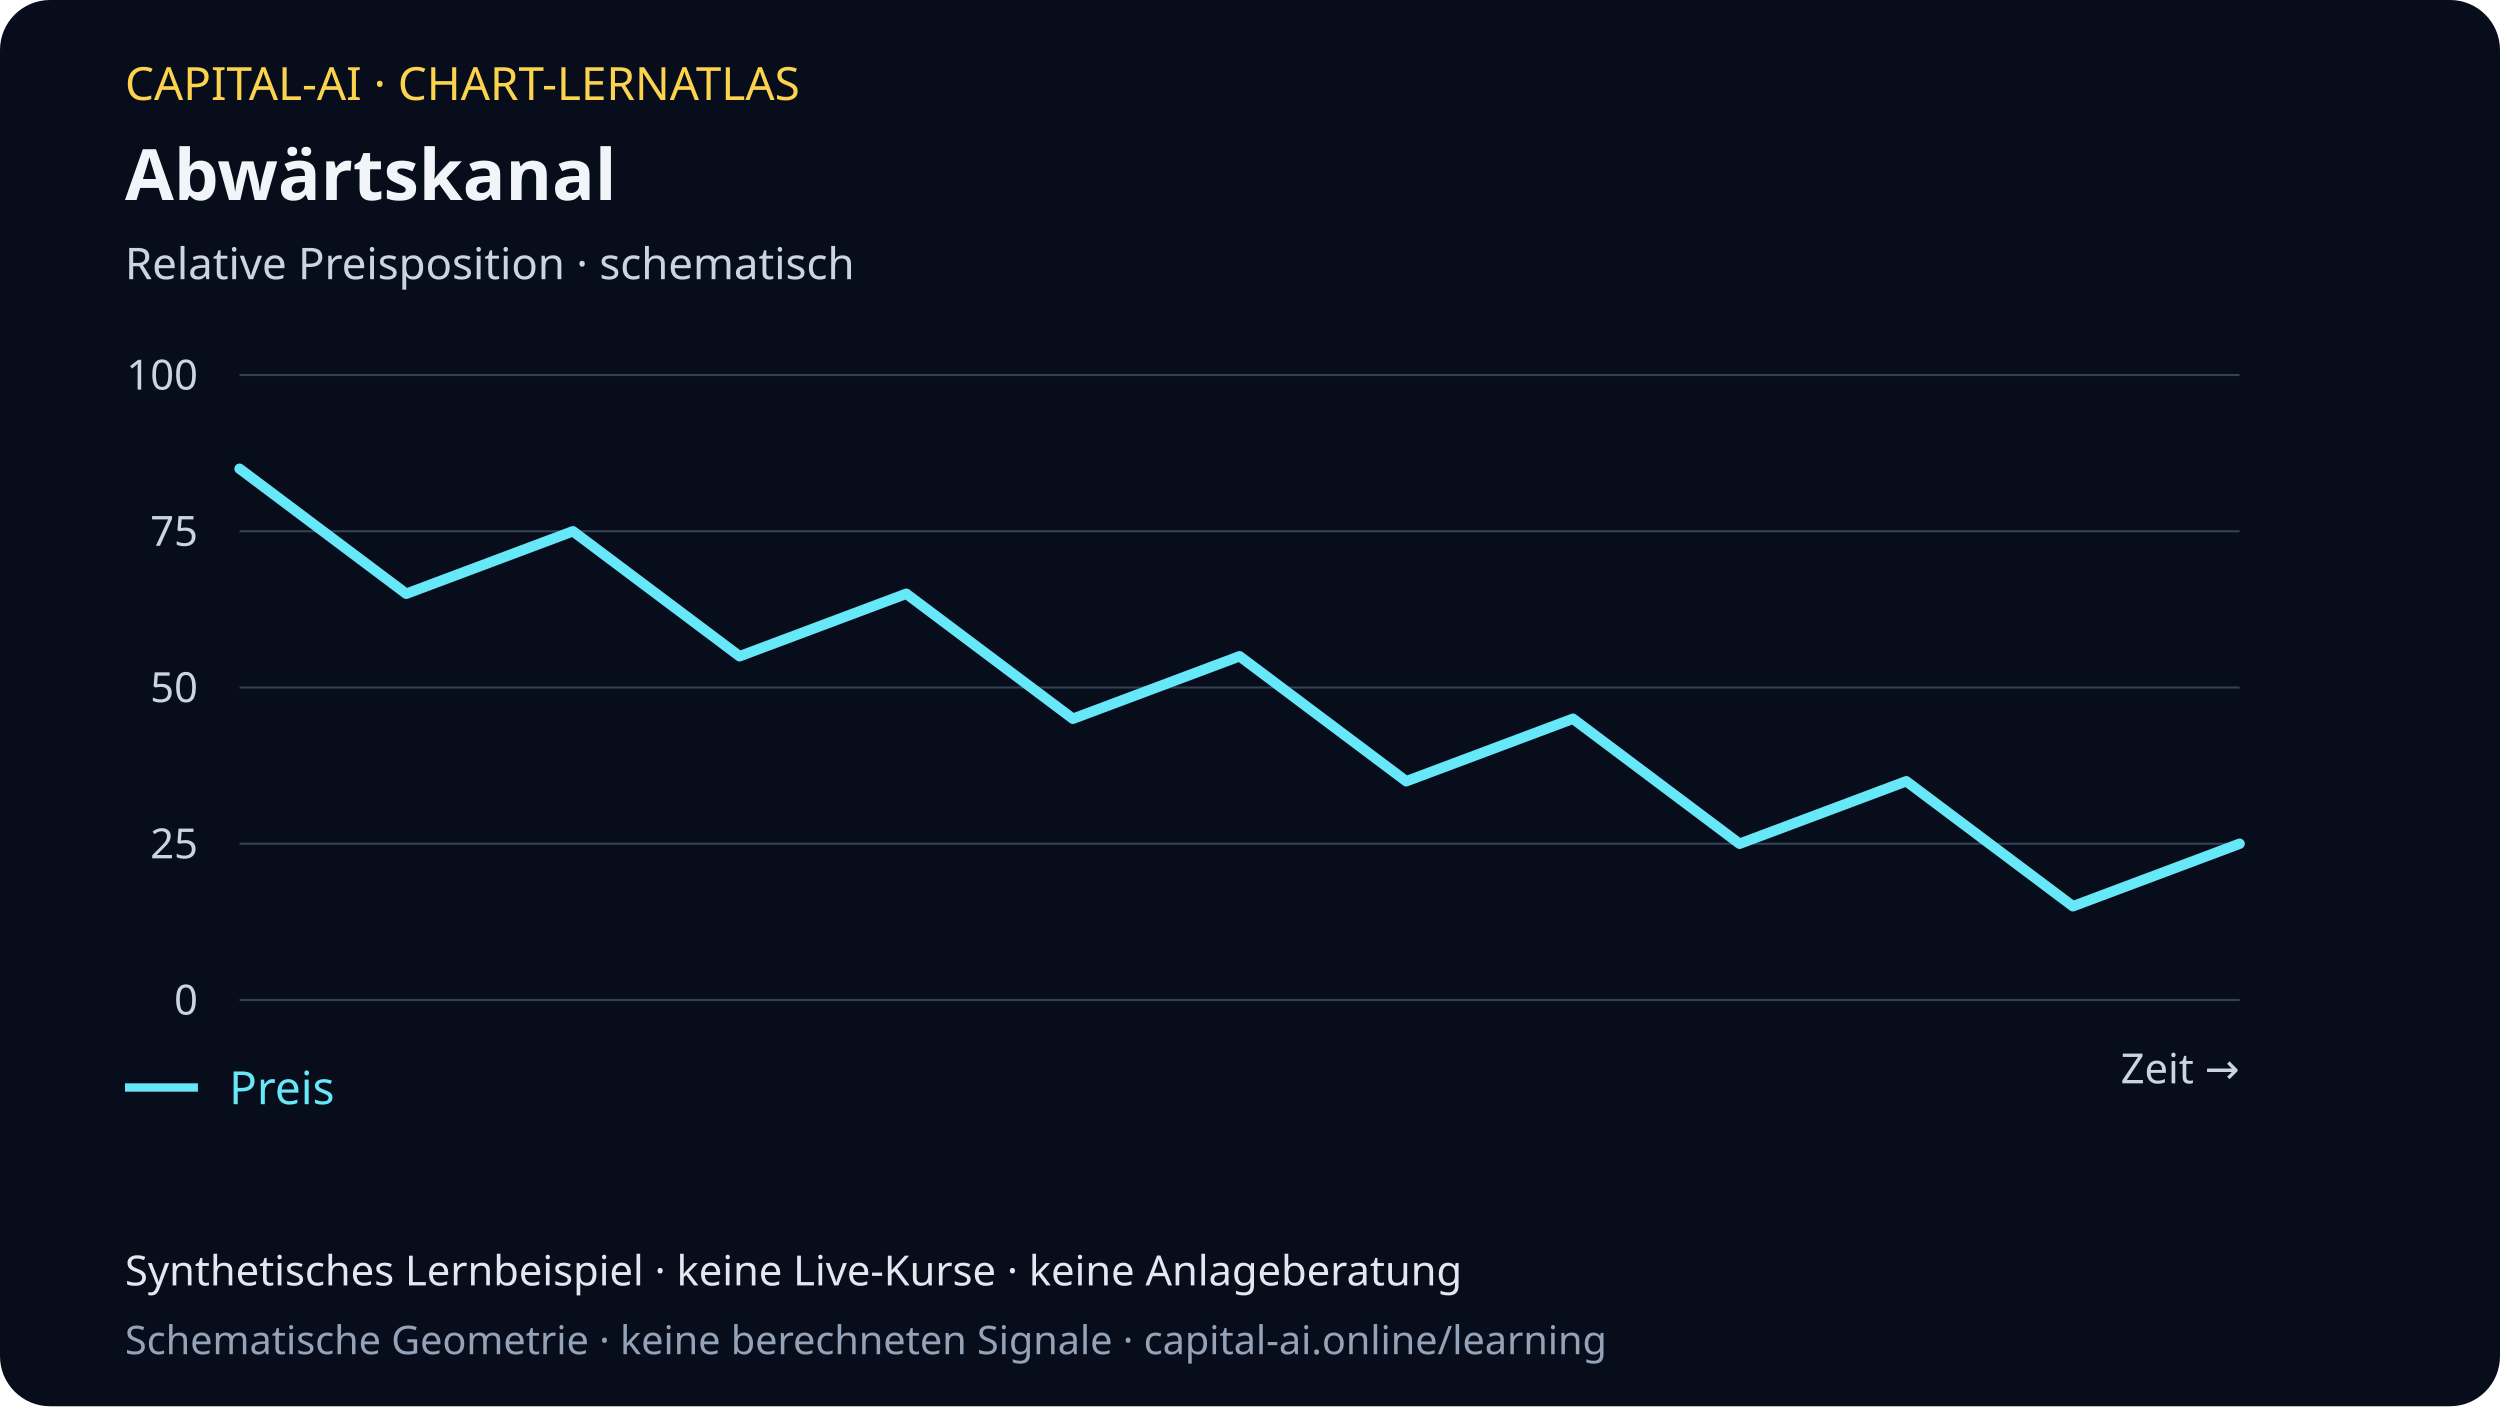
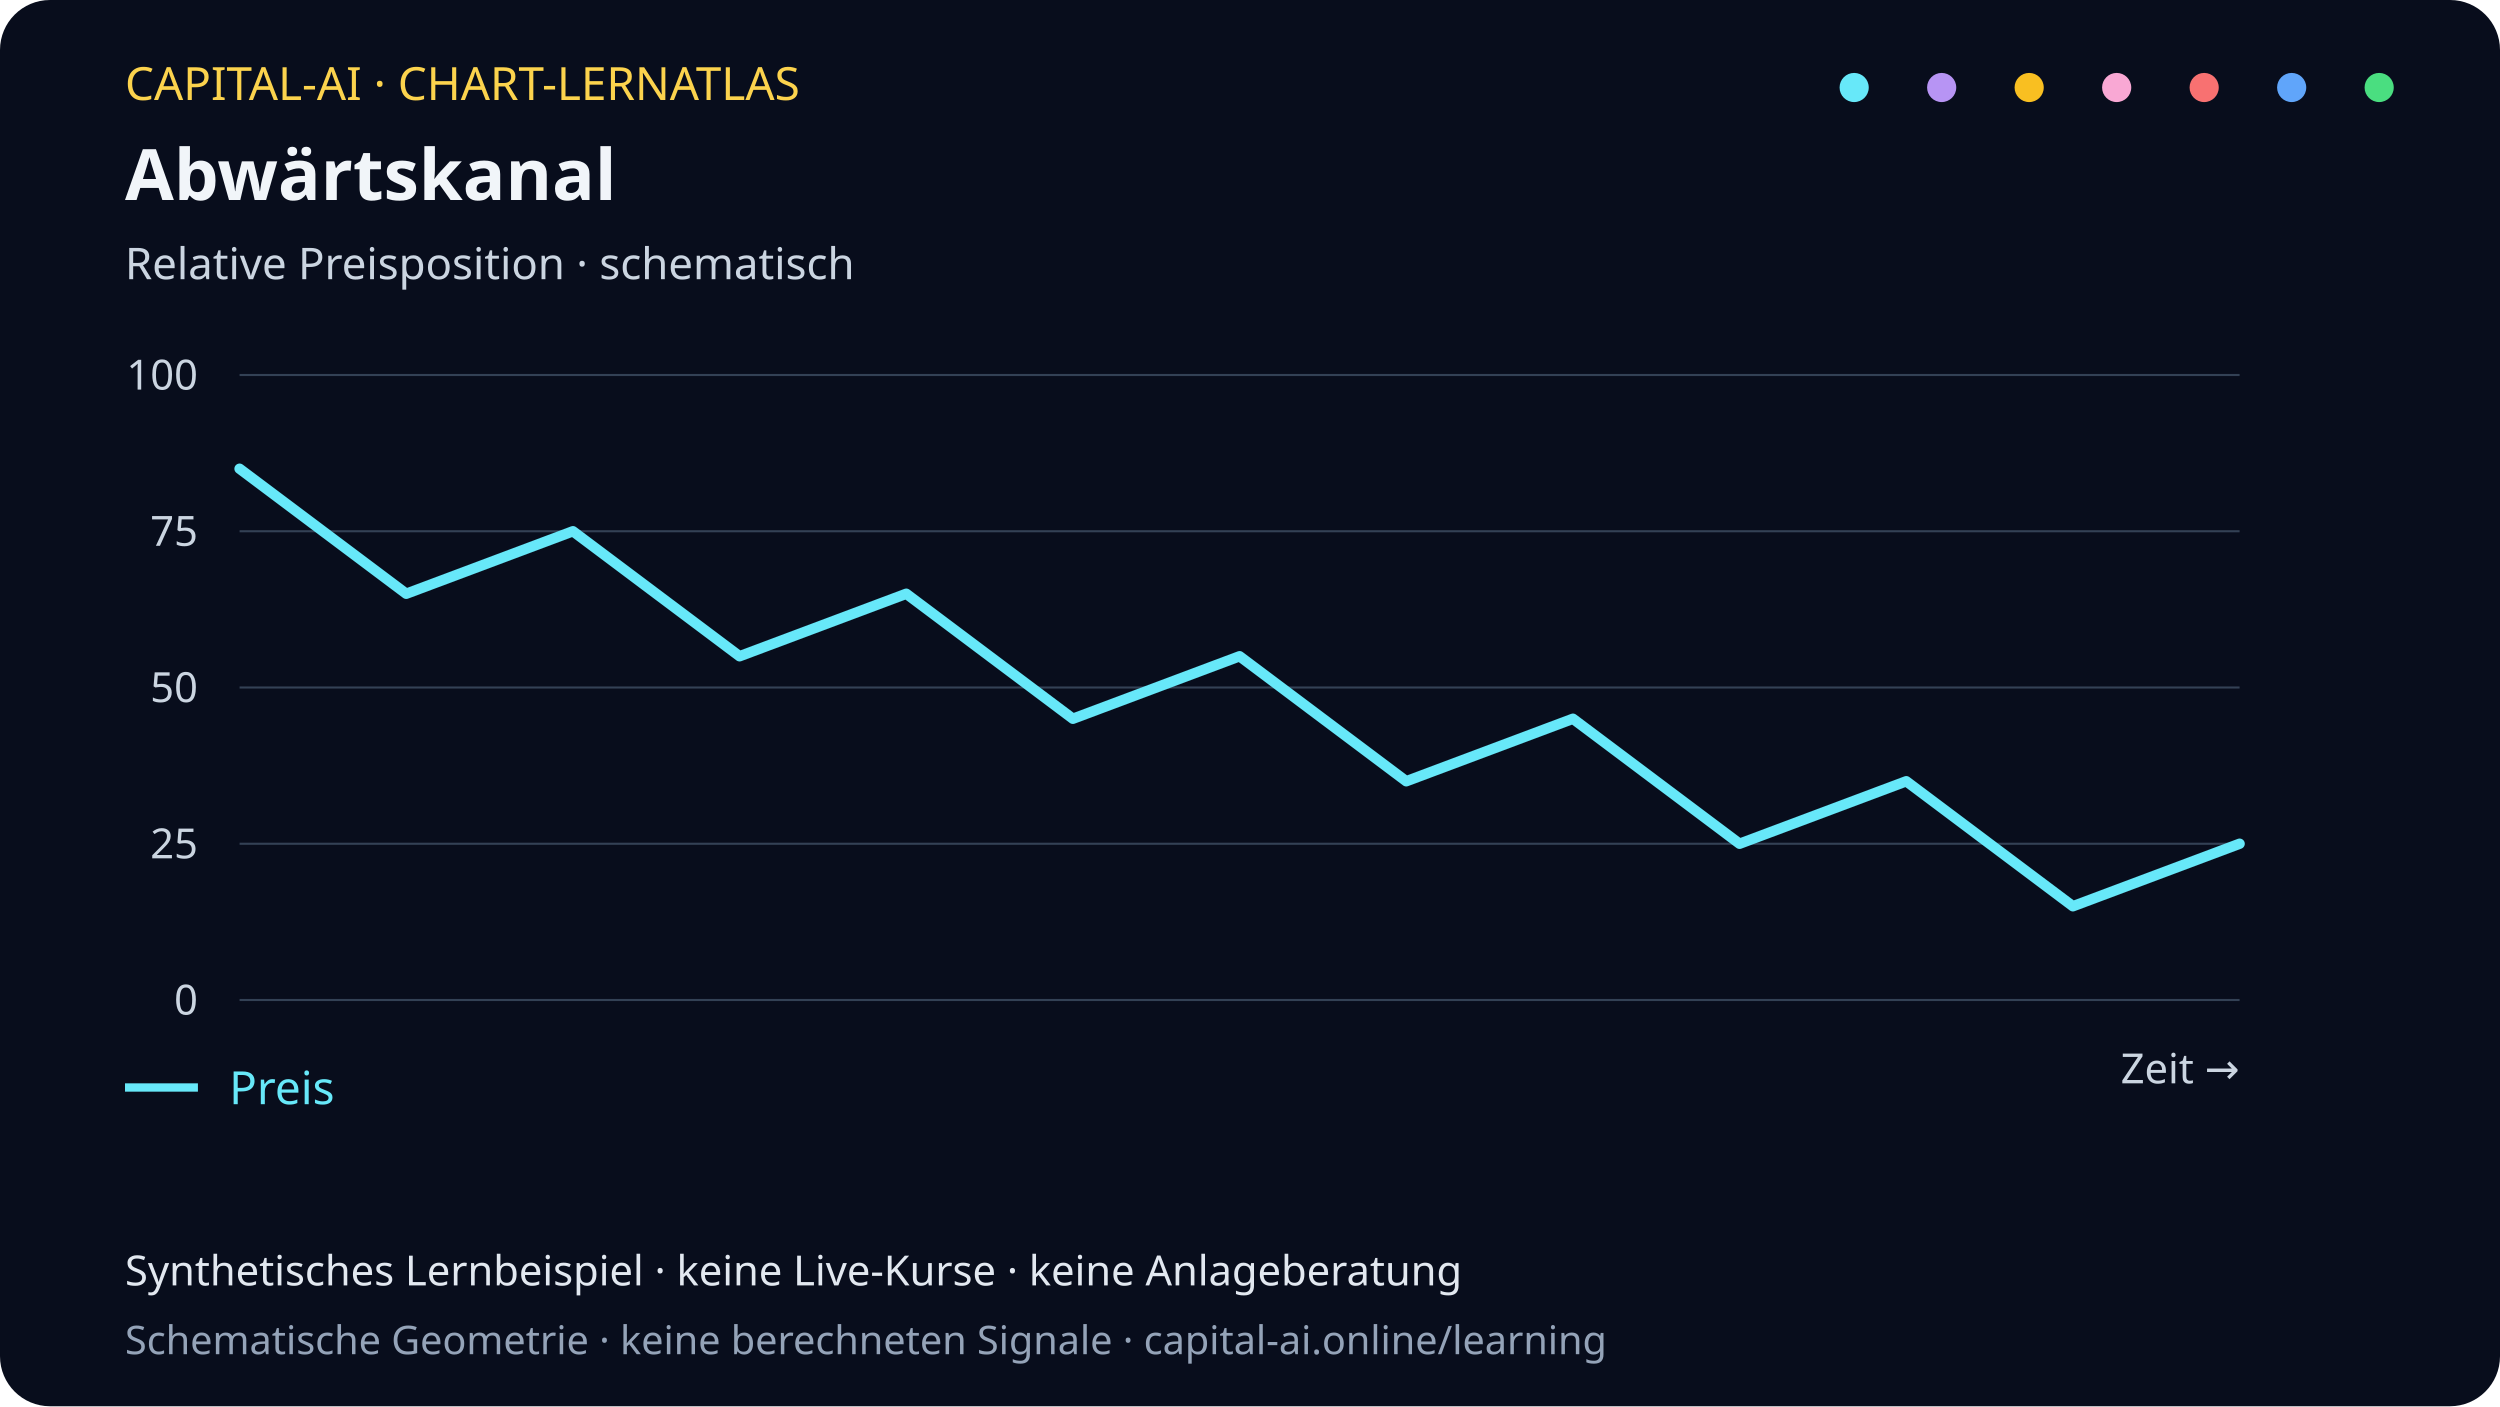
<svg xmlns="http://www.w3.org/2000/svg" viewBox="0 0 1200 675" role="img" aria-label="Abwärtskanal. Tiefere Hochs und tiefere Tiefs verlaufen in ungefähr parallelen Grenzen. Das Schema vereinfacht Verlauf und Zeitebene. Synthetisches Lernbeispiel · keine Live-Kurse · keine Anlageberatung" class="h-auto w-full rounded-xl">
  <rect width="1200" height="675" rx="24" fill="#080d1c" />
+   <g aria-hidden="true" data-universe-spectrum="CAPITAL_AI_UNIVERSE@1">
+     <circle cx="890" cy="42" r="7" fill="#67E8F9" />
+     <circle cx="932" cy="42" r="7" fill="#B794F4" />
+     <circle cx="974" cy="42" r="7" fill="#F9BF21" />
+     <circle cx="1016" cy="42" r="7" fill="#F9A8D4" />
+     <circle cx="1058" cy="42" r="7" fill="#F87171" />
+     <circle cx="1100" cy="42" r="7" fill="#60A5FA" />
+     <circle cx="1142" cy="42" r="7" fill="#4ADE80" />
+   </g>
  <g font-family="system-ui, sans-serif">
    <text x="60" y="48" fill="#fcd34d" font-size="22">CAPITAL-AI · CHART-LERNATLAS</text>
    <text x="60" y="96" fill="#f1f5f9" font-size="34" font-weight="700">Abwärtskanal</text>
    <text x="60" y="134" fill="#cbd5e1" font-size="21">Relative Preisposition · schematisch</text>
    <g>
      <line x1="115" x2="1075" y1="480" y2="480" stroke="#334155" />
      <text x="95" y="487" text-anchor="end" fill="#cbd5e1" font-size="20">0</text>
    </g>
    <g>
      <line x1="115" x2="1075" y1="405" y2="405" stroke="#334155" />
      <text x="95" y="412" text-anchor="end" fill="#cbd5e1" font-size="20">25</text>
    </g>
    <g>
      <line x1="115" x2="1075" y1="330" y2="330" stroke="#334155" />
      <text x="95" y="337" text-anchor="end" fill="#cbd5e1" font-size="20">50</text>
    </g>
    <g>
      <line x1="115" x2="1075" y1="255" y2="255" stroke="#334155" />
      <text x="95" y="262" text-anchor="end" fill="#cbd5e1" font-size="20">75</text>
    </g>
    <g>
      <line x1="115" x2="1075" y1="180" y2="180" stroke="#334155" />
      <text x="95" y="187" text-anchor="end" fill="#cbd5e1" font-size="20">100</text>
    </g>
    <g>
      <polyline points="115,225 195,285 275,255 355,315 435,285 515,345 595,315 675,375 755,345 835,405 915,375 995,435 1075,405" fill="none" stroke="#67e8f9" stroke-width="5" stroke-linejoin="round" stroke-linecap="round" />
      <line x1="60" x2="95" y1="522" y2="522" stroke="#67e8f9" stroke-width="4" />
      <text x="110" y="530" fill="#67e8f9" font-size="22">Preis</text>
    </g>
    <text x="1075" y="520" text-anchor="end" fill="#cbd5e1" font-size="20">Zeit →</text>
    <text x="60" y="617" fill="#e2e8f0" font-size="20">Synthetisches Lernbeispiel · keine Live-Kurse · keine Anlageberatung</text>
    <text x="60" y="650" fill="#94a3b8" font-size="19">Schematische Geometrie · keine berechneten Signale · capital-ai.online/learning</text>
  </g>
</svg>
